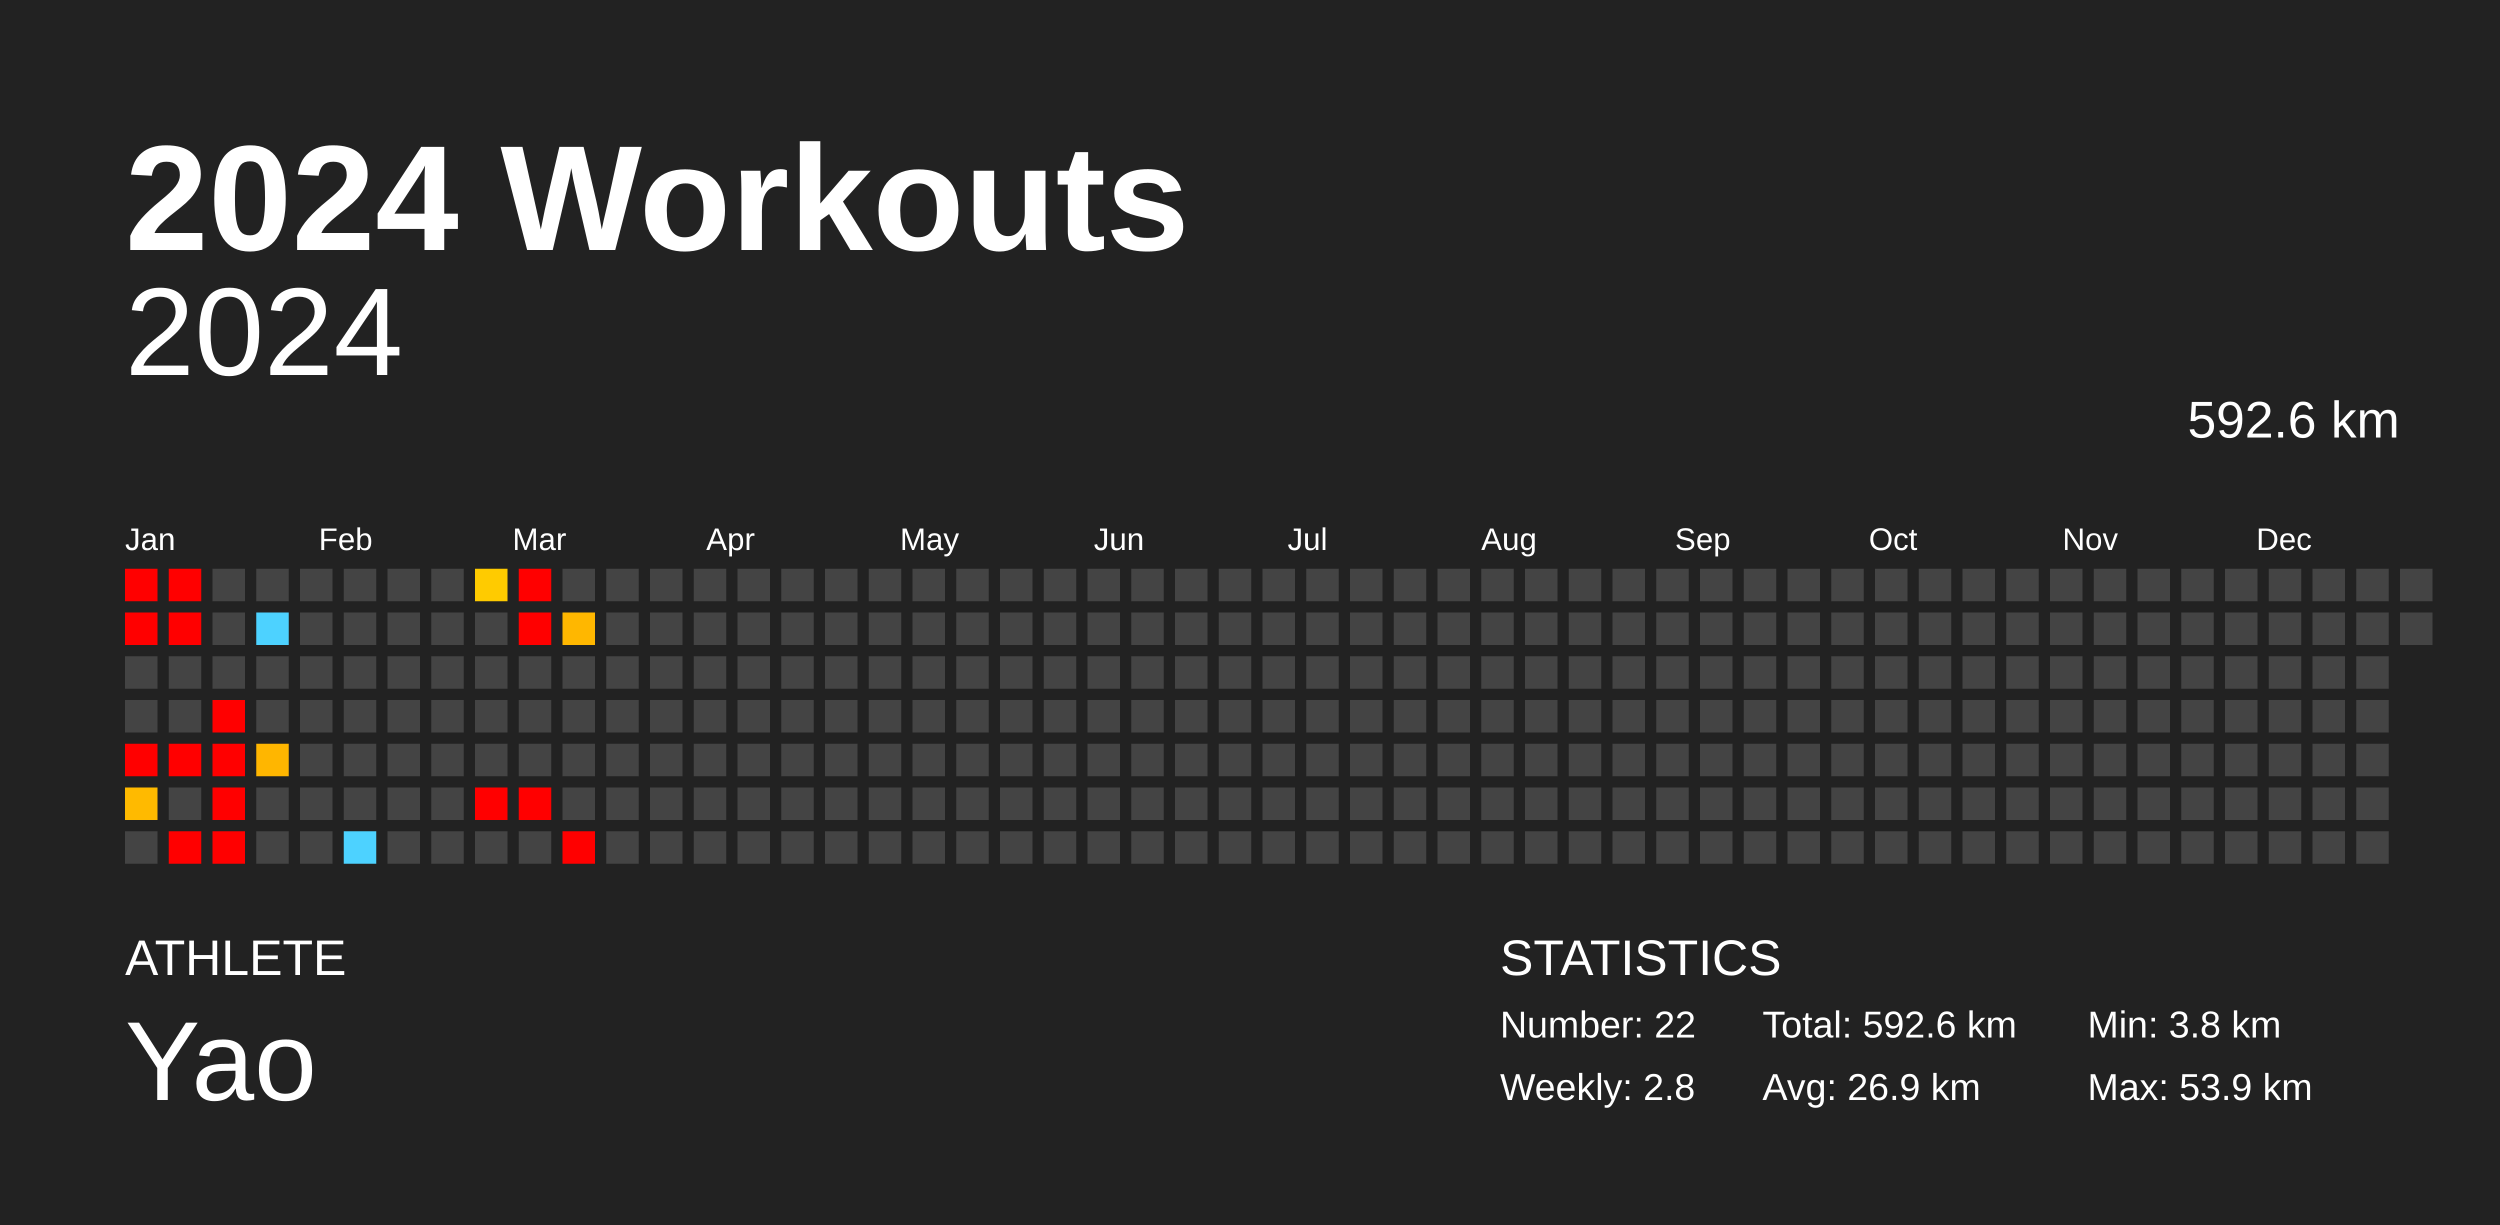
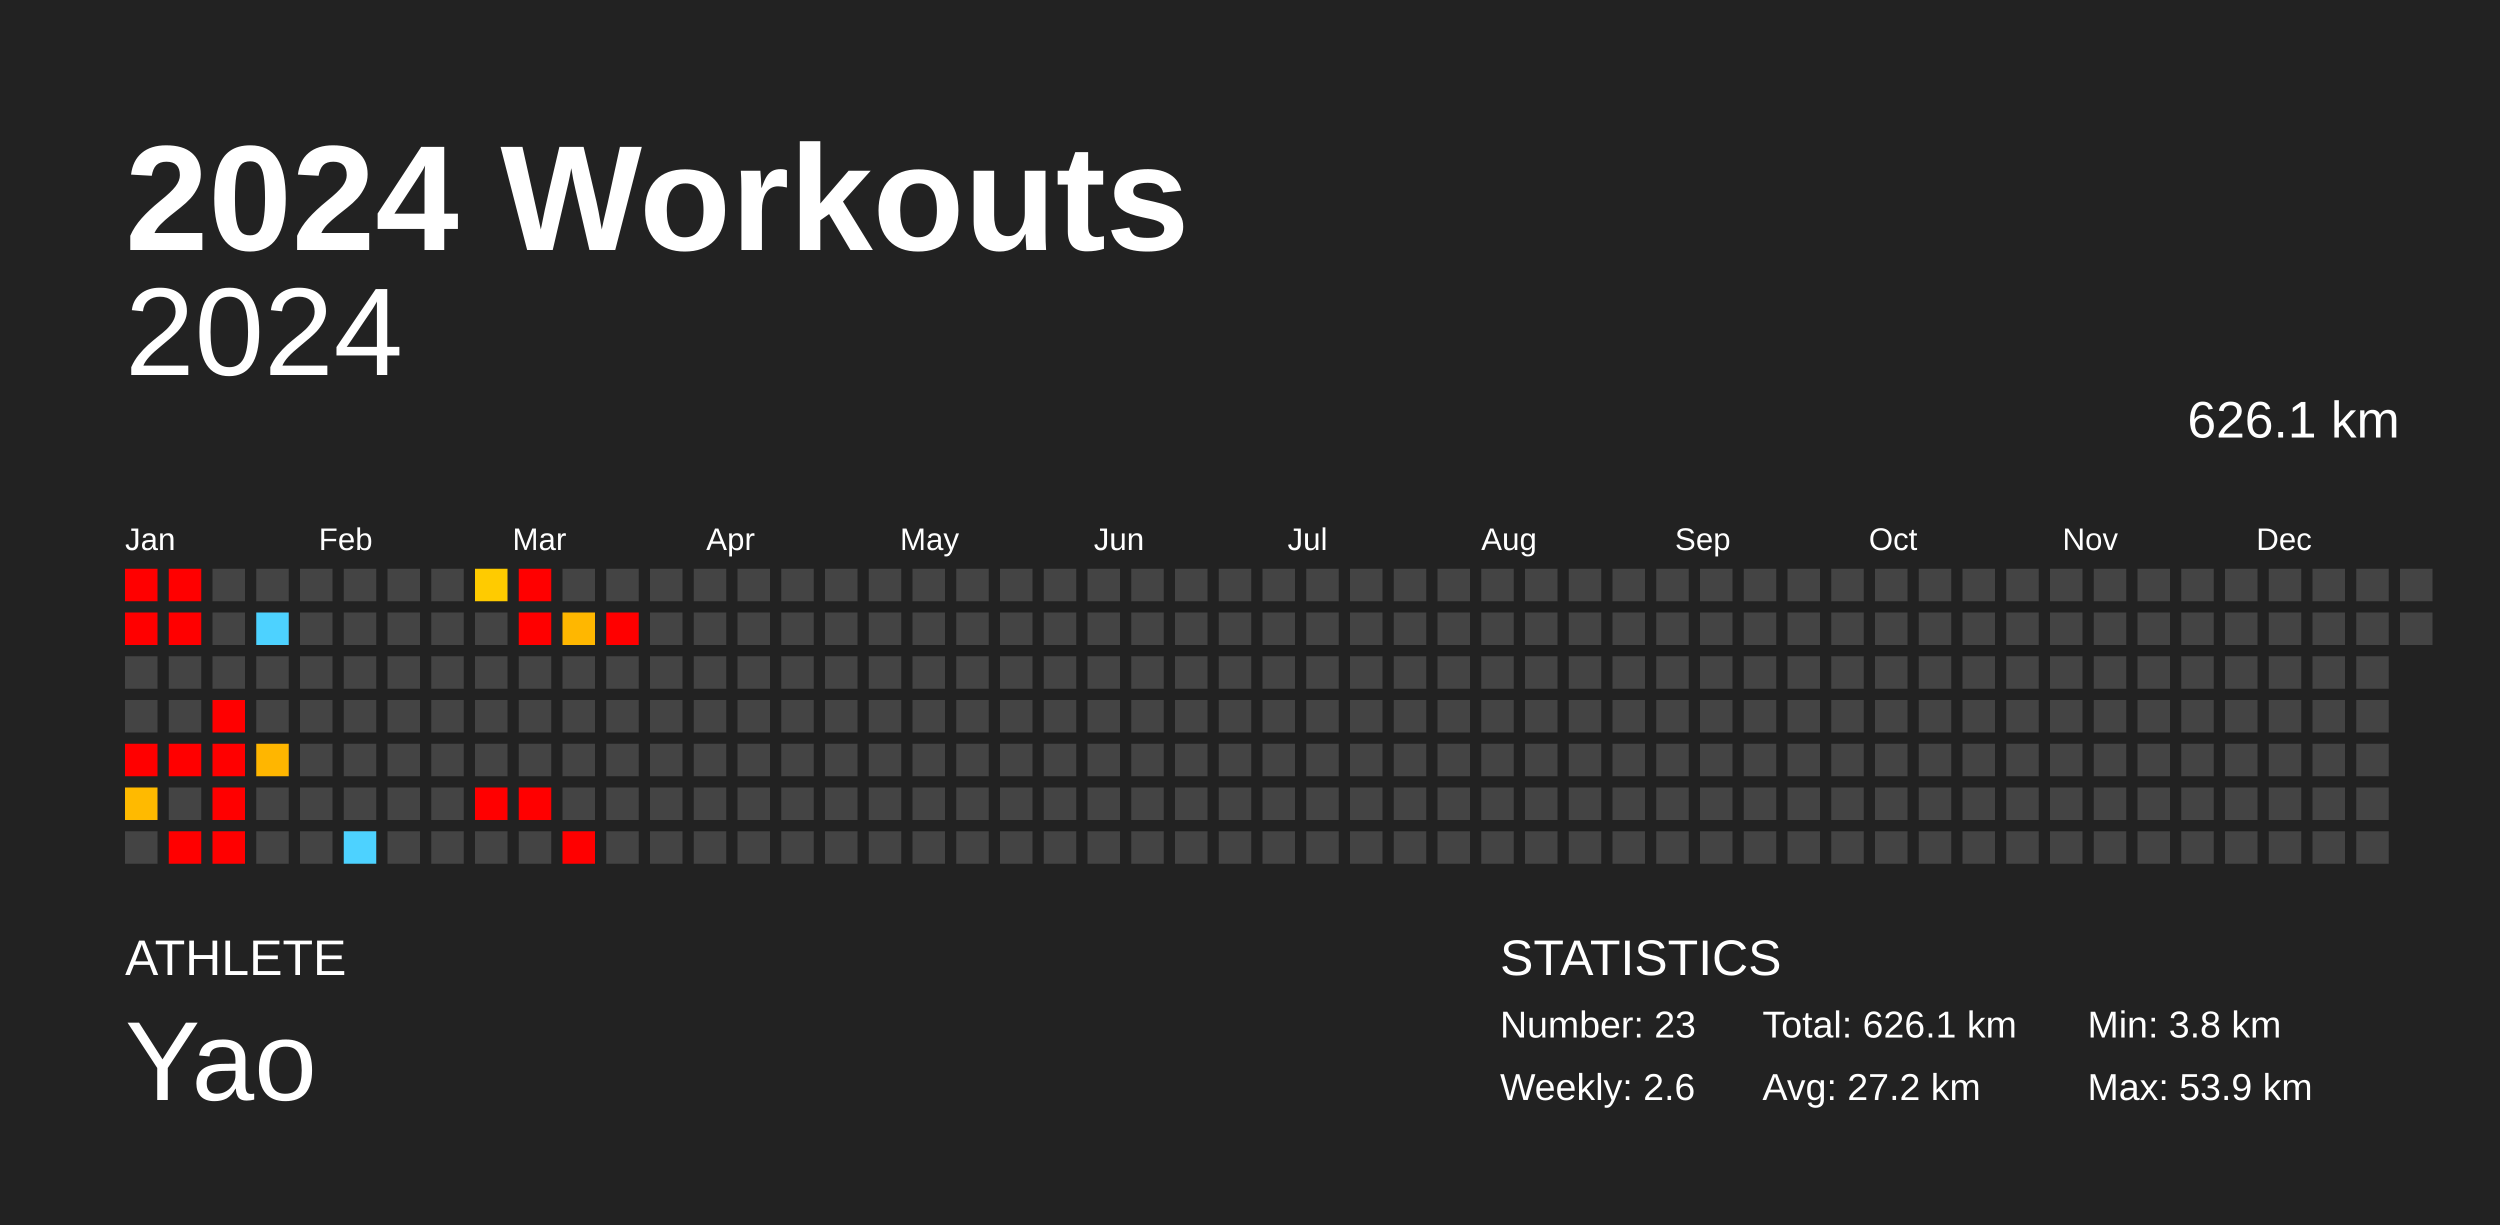
<svg xmlns="http://www.w3.org/2000/svg" baseProfile="full" height="98mm" version="1.1" viewBox="0,0,200,98" width="200mm">
  <defs />
  <rect fill="#222222" height="98" width="200" x="0" y="0" />
  <text fill="#FFFFFF" style="font-size:12px; font-family:Arial; font-weight:bold;" x="10" y="20">2024 Workouts</text>
  <text fill="#FFFFFF" style="font-size:4px; font-family:Arial" x="10" y="78">ATHLETE</text>
  <text fill="#FFFFFF" style="font-size:9px; font-family:Arial" x="10" y="88">Yao</text>
  <text fill="#FFFFFF" style="font-size:4px; font-family:Arial" x="120" y="78">STATISTICS</text>
-   <text fill="#FFFFFF" style="font-size:3px; font-family:Arial" x="120" y="83">Number: 22</text>
-   <text fill="#FFFFFF" style="font-size:3px; font-family:Arial" x="120" y="88">Weekly: 2.8</text>
-   <text fill="#FFFFFF" style="font-size:3px; font-family:Arial" x="141" y="83">Total: 592.6 km</text>
-   <text fill="#FFFFFF" style="font-size:3px; font-family:Arial" x="141" y="88">Avg: 26.9 km</text>
+   <text fill="#FFFFFF" style="font-size:3px; font-family:Arial" x="120" y="83">Number: 23</text>
+   <text fill="#FFFFFF" style="font-size:3px; font-family:Arial" x="120" y="88">Weekly: 2.6</text>
+   <text fill="#FFFFFF" style="font-size:3px; font-family:Arial" x="141" y="83">Total: 626.1 km</text>
+   <text fill="#FFFFFF" style="font-size:3px; font-family:Arial" x="141" y="88">Avg: 27.2 km</text>
  <text fill="#FFFFFF" style="font-size:3px; font-family:Arial" x="167" y="83">Min: 3.8 km</text>
  <text fill="#FFFFFF" style="font-size:3px; font-family:Arial" x="167" y="88">Max: 53.9 km</text>
  <text alignment-baseline="hanging" fill="#FFFFFF" style="font-size:10.0px; font-family:Arial;" x="10" y="30">2024</text>
-   <text alignment-baseline="hanging" fill="#FFFFFF" style="font-size:4.125px; font-family:Arial;" x="175" y="35">592.6 km</text>
+   <text alignment-baseline="hanging" fill="#FFFFFF" style="font-size:4.125px; font-family:Arial;" x="175" y="35">626.1 km</text>
  <text fill="#FFFFFF" style="font-size:2.5px; font-family:Arial" x="10.0" y="44">Jan</text>
  <text fill="#FFFFFF" style="font-size:2.5px; font-family:Arial" x="25.5" y="44">Feb</text>
  <text fill="#FFFFFF" style="font-size:2.5px; font-family:Arial" x="41.0" y="44">Mar</text>
  <text fill="#FFFFFF" style="font-size:2.5px; font-family:Arial" x="56.5" y="44">Apr</text>
  <text fill="#FFFFFF" style="font-size:2.5px; font-family:Arial" x="72.0" y="44">May</text>
  <text fill="#FFFFFF" style="font-size:2.5px; font-family:Arial" x="87.5" y="44">Jun</text>
  <text fill="#FFFFFF" style="font-size:2.5px; font-family:Arial" x="103.0" y="44">Jul</text>
  <text fill="#FFFFFF" style="font-size:2.5px; font-family:Arial" x="118.5" y="44">Aug</text>
  <text fill="#FFFFFF" style="font-size:2.5px; font-family:Arial" x="134.0" y="44">Sep</text>
  <text fill="#FFFFFF" style="font-size:2.5px; font-family:Arial" x="149.5" y="44">Oct</text>
  <text fill="#FFFFFF" style="font-size:2.5px; font-family:Arial" x="165.0" y="44">Nov</text>
  <text fill="#FFFFFF" style="font-size:2.5px; font-family:Arial" x="180.5" y="44">Dec</text>
  <rect fill="red" height="2.6" width="2.6" x="10.0" y="45.5" />
  <rect fill="red" height="2.6" width="2.6" x="10.0" y="49.0" />
  <rect fill="#444444" height="2.6" width="2.6" x="10.0" y="52.5" />
  <rect fill="#444444" height="2.6" width="2.6" x="10.0" y="56.0" />
  <rect fill="red" height="2.6" width="2.6" x="10.0" y="59.5" />
  <rect fill="#ffba00" height="2.6" width="2.6" x="10.0" y="63.0" />
  <rect fill="#444444" height="2.6" width="2.6" x="10.0" y="66.5" />
  <rect fill="red" height="2.6" width="2.6" x="13.5" y="45.5" />
  <rect fill="red" height="2.6" width="2.6" x="13.5" y="49.0" />
  <rect fill="#444444" height="2.6" width="2.6" x="13.5" y="52.5" />
  <rect fill="#444444" height="2.6" width="2.6" x="13.5" y="56.0" />
  <rect fill="red" height="2.6" width="2.6" x="13.5" y="59.5" />
  <rect fill="#444444" height="2.6" width="2.6" x="13.5" y="63.0" />
  <rect fill="red" height="2.6" width="2.6" x="13.5" y="66.5" />
  <rect fill="#444444" height="2.6" width="2.6" x="17.0" y="45.5" />
  <rect fill="#444444" height="2.6" width="2.6" x="17.0" y="49.0" />
  <rect fill="#444444" height="2.6" width="2.6" x="17.0" y="52.5" />
  <rect fill="red" height="2.6" width="2.6" x="17.0" y="56.0" />
  <rect fill="red" height="2.6" width="2.6" x="17.0" y="59.5" />
  <rect fill="red" height="2.6" width="2.6" x="17.0" y="63.0" />
  <rect fill="red" height="2.6" width="2.6" x="17.0" y="66.5" />
  <rect fill="#444444" height="2.6" width="2.6" x="20.5" y="45.5" />
  <rect fill="#4dd2ff" height="2.6" width="2.6" x="20.5" y="49.0" />
  <rect fill="#444444" height="2.6" width="2.6" x="20.5" y="52.5" />
  <rect fill="#444444" height="2.6" width="2.6" x="20.5" y="56.0" />
  <rect fill="#ffb600" height="2.6" width="2.6" x="20.5" y="59.5" />
  <rect fill="#444444" height="2.6" width="2.6" x="20.5" y="63.0" />
  <rect fill="#444444" height="2.6" width="2.6" x="20.5" y="66.5" />
  <rect fill="#444444" height="2.6" width="2.6" x="24.0" y="45.5" />
  <rect fill="#444444" height="2.6" width="2.6" x="24.0" y="49.0" />
  <rect fill="#444444" height="2.6" width="2.6" x="24.0" y="52.5" />
  <rect fill="#444444" height="2.6" width="2.6" x="24.0" y="56.0" />
  <rect fill="#444444" height="2.6" width="2.6" x="24.0" y="59.5" />
  <rect fill="#444444" height="2.6" width="2.6" x="24.0" y="63.0" />
  <rect fill="#444444" height="2.6" width="2.6" x="24.0" y="66.5" />
  <rect fill="#444444" height="2.6" width="2.6" x="27.5" y="45.5" />
  <rect fill="#444444" height="2.6" width="2.6" x="27.5" y="49.0" />
  <rect fill="#444444" height="2.6" width="2.6" x="27.5" y="52.5" />
  <rect fill="#444444" height="2.6" width="2.6" x="27.5" y="56.0" />
  <rect fill="#444444" height="2.6" width="2.6" x="27.5" y="59.5" />
  <rect fill="#444444" height="2.6" width="2.6" x="27.5" y="63.0" />
  <rect fill="#4dd2ff" height="2.6" width="2.6" x="27.5" y="66.5" />
  <rect fill="#444444" height="2.6" width="2.6" x="31.0" y="45.5" />
  <rect fill="#444444" height="2.6" width="2.6" x="31.0" y="49.0" />
  <rect fill="#444444" height="2.6" width="2.6" x="31.0" y="52.5" />
  <rect fill="#444444" height="2.6" width="2.6" x="31.0" y="56.0" />
  <rect fill="#444444" height="2.6" width="2.6" x="31.0" y="59.5" />
  <rect fill="#444444" height="2.6" width="2.6" x="31.0" y="63.0" />
  <rect fill="#444444" height="2.6" width="2.6" x="31.0" y="66.5" />
  <rect fill="#444444" height="2.6" width="2.6" x="34.5" y="45.5" />
  <rect fill="#444444" height="2.6" width="2.6" x="34.5" y="49.0" />
  <rect fill="#444444" height="2.6" width="2.6" x="34.5" y="52.5" />
  <rect fill="#444444" height="2.6" width="2.6" x="34.5" y="56.0" />
  <rect fill="#444444" height="2.6" width="2.6" x="34.5" y="59.5" />
  <rect fill="#444444" height="2.6" width="2.6" x="34.5" y="63.0" />
  <rect fill="#444444" height="2.6" width="2.6" x="34.5" y="66.5" />
  <rect fill="#ffcb00" height="2.6" width="2.6" x="38.0" y="45.5" />
  <rect fill="#444444" height="2.6" width="2.6" x="38.0" y="49.0" />
  <rect fill="#444444" height="2.6" width="2.6" x="38.0" y="52.5" />
  <rect fill="#444444" height="2.6" width="2.6" x="38.0" y="56.0" />
  <rect fill="#444444" height="2.6" width="2.6" x="38.0" y="59.5" />
  <rect fill="red" height="2.6" width="2.6" x="38.0" y="63.0" />
  <rect fill="#444444" height="2.6" width="2.6" x="38.0" y="66.5" />
  <rect fill="red" height="2.6" width="2.6" x="41.5" y="45.5" />
  <rect fill="red" height="2.6" width="2.6" x="41.5" y="49.0" />
  <rect fill="#444444" height="2.6" width="2.6" x="41.5" y="52.5" />
  <rect fill="#444444" height="2.6" width="2.6" x="41.5" y="56.0" />
  <rect fill="#444444" height="2.6" width="2.6" x="41.5" y="59.5" />
  <rect fill="red" height="2.6" width="2.6" x="41.5" y="63.0" />
  <rect fill="#444444" height="2.6" width="2.6" x="41.5" y="66.5" />
  <rect fill="#444444" height="2.6" width="2.6" x="45.0" y="45.5" />
  <rect fill="#ffb700" height="2.6" width="2.6" x="45.0" y="49.0" />
  <rect fill="#444444" height="2.6" width="2.6" x="45.0" y="52.5" />
  <rect fill="#444444" height="2.6" width="2.6" x="45.0" y="56.0" />
  <rect fill="#444444" height="2.6" width="2.6" x="45.0" y="59.5" />
  <rect fill="#444444" height="2.6" width="2.6" x="45.0" y="63.0" />
  <rect fill="red" height="2.6" width="2.6" x="45.0" y="66.5" />
  <rect fill="#444444" height="2.6" width="2.6" x="48.5" y="45.5" />
-   <rect fill="#444444" height="2.6" width="2.6" x="48.5" y="49.0" />
+   <rect fill="red" height="2.6" width="2.6" x="48.5" y="49.0" />
  <rect fill="#444444" height="2.6" width="2.6" x="48.5" y="52.5" />
  <rect fill="#444444" height="2.6" width="2.6" x="48.5" y="56.0" />
  <rect fill="#444444" height="2.6" width="2.6" x="48.5" y="59.5" />
  <rect fill="#444444" height="2.6" width="2.6" x="48.5" y="63.0" />
  <rect fill="#444444" height="2.6" width="2.6" x="48.5" y="66.5" />
  <rect fill="#444444" height="2.6" width="2.6" x="52.0" y="45.5" />
  <rect fill="#444444" height="2.6" width="2.6" x="52.0" y="49.0" />
  <rect fill="#444444" height="2.6" width="2.6" x="52.0" y="52.5" />
  <rect fill="#444444" height="2.6" width="2.6" x="52.0" y="56.0" />
  <rect fill="#444444" height="2.6" width="2.6" x="52.0" y="59.5" />
  <rect fill="#444444" height="2.6" width="2.6" x="52.0" y="63.0" />
  <rect fill="#444444" height="2.6" width="2.6" x="52.0" y="66.5" />
  <rect fill="#444444" height="2.6" width="2.6" x="55.5" y="45.5" />
  <rect fill="#444444" height="2.6" width="2.6" x="55.5" y="49.0" />
  <rect fill="#444444" height="2.6" width="2.6" x="55.5" y="52.5" />
  <rect fill="#444444" height="2.6" width="2.6" x="55.5" y="56.0" />
  <rect fill="#444444" height="2.6" width="2.6" x="55.5" y="59.5" />
  <rect fill="#444444" height="2.6" width="2.6" x="55.5" y="63.0" />
  <rect fill="#444444" height="2.6" width="2.6" x="55.5" y="66.5" />
  <rect fill="#444444" height="2.6" width="2.6" x="59.0" y="45.5" />
  <rect fill="#444444" height="2.6" width="2.6" x="59.0" y="49.0" />
  <rect fill="#444444" height="2.6" width="2.6" x="59.0" y="52.5" />
  <rect fill="#444444" height="2.6" width="2.6" x="59.0" y="56.0" />
  <rect fill="#444444" height="2.6" width="2.6" x="59.0" y="59.5" />
  <rect fill="#444444" height="2.6" width="2.6" x="59.0" y="63.0" />
  <rect fill="#444444" height="2.6" width="2.6" x="59.0" y="66.5" />
  <rect fill="#444444" height="2.6" width="2.6" x="62.5" y="45.5" />
  <rect fill="#444444" height="2.6" width="2.6" x="62.5" y="49.0" />
  <rect fill="#444444" height="2.6" width="2.6" x="62.5" y="52.5" />
  <rect fill="#444444" height="2.6" width="2.6" x="62.5" y="56.0" />
  <rect fill="#444444" height="2.6" width="2.6" x="62.5" y="59.5" />
  <rect fill="#444444" height="2.6" width="2.6" x="62.5" y="63.0" />
  <rect fill="#444444" height="2.6" width="2.6" x="62.5" y="66.5" />
  <rect fill="#444444" height="2.6" width="2.6" x="66.0" y="45.5" />
  <rect fill="#444444" height="2.6" width="2.6" x="66.0" y="49.0" />
  <rect fill="#444444" height="2.6" width="2.6" x="66.0" y="52.5" />
  <rect fill="#444444" height="2.6" width="2.6" x="66.0" y="56.0" />
  <rect fill="#444444" height="2.6" width="2.6" x="66.0" y="59.5" />
  <rect fill="#444444" height="2.6" width="2.6" x="66.0" y="63.0" />
  <rect fill="#444444" height="2.6" width="2.6" x="66.0" y="66.5" />
  <rect fill="#444444" height="2.6" width="2.6" x="69.5" y="45.5" />
  <rect fill="#444444" height="2.6" width="2.6" x="69.5" y="49.0" />
  <rect fill="#444444" height="2.6" width="2.6" x="69.5" y="52.5" />
  <rect fill="#444444" height="2.6" width="2.6" x="69.5" y="56.0" />
  <rect fill="#444444" height="2.6" width="2.6" x="69.5" y="59.5" />
  <rect fill="#444444" height="2.6" width="2.6" x="69.5" y="63.0" />
  <rect fill="#444444" height="2.6" width="2.6" x="69.5" y="66.5" />
  <rect fill="#444444" height="2.6" width="2.6" x="73.0" y="45.5" />
  <rect fill="#444444" height="2.6" width="2.6" x="73.0" y="49.0" />
  <rect fill="#444444" height="2.6" width="2.6" x="73.0" y="52.5" />
  <rect fill="#444444" height="2.6" width="2.6" x="73.0" y="56.0" />
  <rect fill="#444444" height="2.6" width="2.6" x="73.0" y="59.5" />
  <rect fill="#444444" height="2.6" width="2.6" x="73.0" y="63.0" />
  <rect fill="#444444" height="2.6" width="2.6" x="73.0" y="66.5" />
  <rect fill="#444444" height="2.6" width="2.6" x="76.5" y="45.5" />
  <rect fill="#444444" height="2.6" width="2.6" x="76.5" y="49.0" />
  <rect fill="#444444" height="2.6" width="2.6" x="76.5" y="52.5" />
  <rect fill="#444444" height="2.6" width="2.6" x="76.5" y="56.0" />
  <rect fill="#444444" height="2.6" width="2.6" x="76.5" y="59.5" />
  <rect fill="#444444" height="2.6" width="2.6" x="76.5" y="63.0" />
  <rect fill="#444444" height="2.6" width="2.6" x="76.5" y="66.5" />
  <rect fill="#444444" height="2.6" width="2.6" x="80.0" y="45.5" />
  <rect fill="#444444" height="2.6" width="2.6" x="80.0" y="49.0" />
  <rect fill="#444444" height="2.6" width="2.6" x="80.0" y="52.5" />
  <rect fill="#444444" height="2.6" width="2.6" x="80.0" y="56.0" />
  <rect fill="#444444" height="2.6" width="2.6" x="80.0" y="59.5" />
  <rect fill="#444444" height="2.6" width="2.6" x="80.0" y="63.0" />
  <rect fill="#444444" height="2.6" width="2.6" x="80.0" y="66.5" />
  <rect fill="#444444" height="2.6" width="2.6" x="83.5" y="45.5" />
  <rect fill="#444444" height="2.6" width="2.6" x="83.5" y="49.0" />
  <rect fill="#444444" height="2.6" width="2.6" x="83.5" y="52.5" />
  <rect fill="#444444" height="2.6" width="2.6" x="83.5" y="56.0" />
  <rect fill="#444444" height="2.6" width="2.6" x="83.5" y="59.5" />
  <rect fill="#444444" height="2.6" width="2.6" x="83.5" y="63.0" />
  <rect fill="#444444" height="2.6" width="2.6" x="83.5" y="66.5" />
  <rect fill="#444444" height="2.6" width="2.6" x="87.0" y="45.5" />
  <rect fill="#444444" height="2.6" width="2.6" x="87.0" y="49.0" />
  <rect fill="#444444" height="2.6" width="2.6" x="87.0" y="52.5" />
  <rect fill="#444444" height="2.6" width="2.6" x="87.0" y="56.0" />
  <rect fill="#444444" height="2.6" width="2.6" x="87.0" y="59.5" />
  <rect fill="#444444" height="2.6" width="2.6" x="87.0" y="63.0" />
  <rect fill="#444444" height="2.6" width="2.6" x="87.0" y="66.5" />
  <rect fill="#444444" height="2.6" width="2.6" x="90.5" y="45.5" />
  <rect fill="#444444" height="2.6" width="2.6" x="90.5" y="49.0" />
  <rect fill="#444444" height="2.6" width="2.6" x="90.5" y="52.5" />
  <rect fill="#444444" height="2.6" width="2.6" x="90.5" y="56.0" />
  <rect fill="#444444" height="2.6" width="2.6" x="90.5" y="59.5" />
  <rect fill="#444444" height="2.6" width="2.6" x="90.5" y="63.0" />
  <rect fill="#444444" height="2.6" width="2.6" x="90.5" y="66.5" />
  <rect fill="#444444" height="2.6" width="2.6" x="94.0" y="45.5" />
  <rect fill="#444444" height="2.6" width="2.6" x="94.0" y="49.0" />
  <rect fill="#444444" height="2.6" width="2.6" x="94.0" y="52.5" />
  <rect fill="#444444" height="2.6" width="2.6" x="94.0" y="56.0" />
  <rect fill="#444444" height="2.6" width="2.6" x="94.0" y="59.5" />
  <rect fill="#444444" height="2.6" width="2.6" x="94.0" y="63.0" />
  <rect fill="#444444" height="2.6" width="2.6" x="94.0" y="66.5" />
  <rect fill="#444444" height="2.6" width="2.6" x="97.5" y="45.5" />
  <rect fill="#444444" height="2.6" width="2.6" x="97.5" y="49.0" />
  <rect fill="#444444" height="2.6" width="2.6" x="97.5" y="52.5" />
  <rect fill="#444444" height="2.6" width="2.6" x="97.5" y="56.0" />
  <rect fill="#444444" height="2.6" width="2.6" x="97.5" y="59.5" />
  <rect fill="#444444" height="2.6" width="2.6" x="97.5" y="63.0" />
  <rect fill="#444444" height="2.6" width="2.6" x="97.5" y="66.5" />
  <rect fill="#444444" height="2.6" width="2.6" x="101.0" y="45.5" />
  <rect fill="#444444" height="2.6" width="2.6" x="101.0" y="49.0" />
  <rect fill="#444444" height="2.6" width="2.6" x="101.0" y="52.5" />
  <rect fill="#444444" height="2.6" width="2.6" x="101.0" y="56.0" />
  <rect fill="#444444" height="2.6" width="2.6" x="101.0" y="59.5" />
  <rect fill="#444444" height="2.6" width="2.6" x="101.0" y="63.0" />
  <rect fill="#444444" height="2.6" width="2.6" x="101.0" y="66.5" />
  <rect fill="#444444" height="2.6" width="2.6" x="104.5" y="45.5" />
  <rect fill="#444444" height="2.6" width="2.6" x="104.5" y="49.0" />
  <rect fill="#444444" height="2.6" width="2.6" x="104.5" y="52.5" />
  <rect fill="#444444" height="2.6" width="2.6" x="104.5" y="56.0" />
  <rect fill="#444444" height="2.6" width="2.6" x="104.5" y="59.5" />
  <rect fill="#444444" height="2.6" width="2.6" x="104.5" y="63.0" />
  <rect fill="#444444" height="2.6" width="2.6" x="104.5" y="66.5" />
  <rect fill="#444444" height="2.6" width="2.6" x="108.0" y="45.5" />
  <rect fill="#444444" height="2.6" width="2.6" x="108.0" y="49.0" />
  <rect fill="#444444" height="2.6" width="2.6" x="108.0" y="52.5" />
  <rect fill="#444444" height="2.6" width="2.6" x="108.0" y="56.0" />
  <rect fill="#444444" height="2.6" width="2.6" x="108.0" y="59.5" />
  <rect fill="#444444" height="2.6" width="2.6" x="108.0" y="63.0" />
  <rect fill="#444444" height="2.6" width="2.6" x="108.0" y="66.5" />
  <rect fill="#444444" height="2.6" width="2.6" x="111.5" y="45.5" />
  <rect fill="#444444" height="2.6" width="2.6" x="111.5" y="49.0" />
  <rect fill="#444444" height="2.6" width="2.6" x="111.5" y="52.5" />
  <rect fill="#444444" height="2.6" width="2.6" x="111.5" y="56.0" />
  <rect fill="#444444" height="2.6" width="2.6" x="111.5" y="59.5" />
  <rect fill="#444444" height="2.6" width="2.6" x="111.5" y="63.0" />
  <rect fill="#444444" height="2.6" width="2.6" x="111.5" y="66.5" />
  <rect fill="#444444" height="2.6" width="2.6" x="115.0" y="45.5" />
  <rect fill="#444444" height="2.6" width="2.6" x="115.0" y="49.0" />
  <rect fill="#444444" height="2.6" width="2.6" x="115.0" y="52.5" />
  <rect fill="#444444" height="2.6" width="2.6" x="115.0" y="56.0" />
  <rect fill="#444444" height="2.6" width="2.6" x="115.0" y="59.5" />
  <rect fill="#444444" height="2.6" width="2.6" x="115.0" y="63.0" />
  <rect fill="#444444" height="2.6" width="2.6" x="115.0" y="66.5" />
  <rect fill="#444444" height="2.6" width="2.6" x="118.5" y="45.5" />
  <rect fill="#444444" height="2.6" width="2.6" x="118.5" y="49.0" />
  <rect fill="#444444" height="2.6" width="2.6" x="118.5" y="52.5" />
  <rect fill="#444444" height="2.6" width="2.6" x="118.5" y="56.0" />
  <rect fill="#444444" height="2.6" width="2.6" x="118.5" y="59.5" />
  <rect fill="#444444" height="2.6" width="2.6" x="118.5" y="63.0" />
  <rect fill="#444444" height="2.6" width="2.6" x="118.5" y="66.5" />
  <rect fill="#444444" height="2.6" width="2.6" x="122.0" y="45.5" />
  <rect fill="#444444" height="2.6" width="2.6" x="122.0" y="49.0" />
  <rect fill="#444444" height="2.6" width="2.6" x="122.0" y="52.5" />
  <rect fill="#444444" height="2.6" width="2.6" x="122.0" y="56.0" />
  <rect fill="#444444" height="2.6" width="2.6" x="122.0" y="59.5" />
  <rect fill="#444444" height="2.6" width="2.6" x="122.0" y="63.0" />
  <rect fill="#444444" height="2.6" width="2.6" x="122.0" y="66.5" />
  <rect fill="#444444" height="2.6" width="2.6" x="125.5" y="45.5" />
  <rect fill="#444444" height="2.6" width="2.6" x="125.5" y="49.0" />
  <rect fill="#444444" height="2.6" width="2.6" x="125.5" y="52.5" />
  <rect fill="#444444" height="2.6" width="2.6" x="125.5" y="56.0" />
  <rect fill="#444444" height="2.6" width="2.6" x="125.5" y="59.5" />
  <rect fill="#444444" height="2.6" width="2.6" x="125.5" y="63.0" />
  <rect fill="#444444" height="2.6" width="2.6" x="125.5" y="66.5" />
  <rect fill="#444444" height="2.6" width="2.6" x="129.0" y="45.5" />
  <rect fill="#444444" height="2.6" width="2.6" x="129.0" y="49.0" />
  <rect fill="#444444" height="2.6" width="2.6" x="129.0" y="52.5" />
  <rect fill="#444444" height="2.6" width="2.6" x="129.0" y="56.0" />
  <rect fill="#444444" height="2.6" width="2.6" x="129.0" y="59.5" />
  <rect fill="#444444" height="2.6" width="2.6" x="129.0" y="63.0" />
  <rect fill="#444444" height="2.6" width="2.6" x="129.0" y="66.5" />
  <rect fill="#444444" height="2.6" width="2.6" x="132.5" y="45.5" />
  <rect fill="#444444" height="2.6" width="2.6" x="132.5" y="49.0" />
  <rect fill="#444444" height="2.6" width="2.6" x="132.5" y="52.5" />
  <rect fill="#444444" height="2.6" width="2.6" x="132.5" y="56.0" />
  <rect fill="#444444" height="2.6" width="2.6" x="132.5" y="59.5" />
  <rect fill="#444444" height="2.6" width="2.6" x="132.5" y="63.0" />
  <rect fill="#444444" height="2.6" width="2.6" x="132.5" y="66.5" />
  <rect fill="#444444" height="2.6" width="2.6" x="136.0" y="45.5" />
  <rect fill="#444444" height="2.6" width="2.6" x="136.0" y="49.0" />
  <rect fill="#444444" height="2.6" width="2.6" x="136.0" y="52.5" />
  <rect fill="#444444" height="2.6" width="2.6" x="136.0" y="56.0" />
  <rect fill="#444444" height="2.6" width="2.6" x="136.0" y="59.5" />
  <rect fill="#444444" height="2.6" width="2.6" x="136.0" y="63.0" />
  <rect fill="#444444" height="2.6" width="2.6" x="136.0" y="66.5" />
  <rect fill="#444444" height="2.6" width="2.6" x="139.5" y="45.5" />
  <rect fill="#444444" height="2.6" width="2.6" x="139.5" y="49.0" />
  <rect fill="#444444" height="2.6" width="2.6" x="139.5" y="52.5" />
  <rect fill="#444444" height="2.6" width="2.6" x="139.5" y="56.0" />
  <rect fill="#444444" height="2.6" width="2.6" x="139.5" y="59.5" />
  <rect fill="#444444" height="2.6" width="2.6" x="139.5" y="63.0" />
  <rect fill="#444444" height="2.6" width="2.6" x="139.5" y="66.5" />
  <rect fill="#444444" height="2.6" width="2.6" x="143.0" y="45.5" />
  <rect fill="#444444" height="2.6" width="2.6" x="143.0" y="49.0" />
  <rect fill="#444444" height="2.6" width="2.6" x="143.0" y="52.5" />
  <rect fill="#444444" height="2.6" width="2.6" x="143.0" y="56.0" />
  <rect fill="#444444" height="2.6" width="2.6" x="143.0" y="59.5" />
  <rect fill="#444444" height="2.6" width="2.6" x="143.0" y="63.0" />
  <rect fill="#444444" height="2.6" width="2.6" x="143.0" y="66.5" />
  <rect fill="#444444" height="2.6" width="2.6" x="146.5" y="45.5" />
  <rect fill="#444444" height="2.6" width="2.6" x="146.5" y="49.0" />
  <rect fill="#444444" height="2.6" width="2.6" x="146.5" y="52.5" />
  <rect fill="#444444" height="2.6" width="2.6" x="146.5" y="56.0" />
  <rect fill="#444444" height="2.6" width="2.6" x="146.5" y="59.5" />
  <rect fill="#444444" height="2.6" width="2.6" x="146.5" y="63.0" />
  <rect fill="#444444" height="2.6" width="2.6" x="146.5" y="66.5" />
  <rect fill="#444444" height="2.6" width="2.6" x="150.0" y="45.5" />
  <rect fill="#444444" height="2.6" width="2.6" x="150.0" y="49.0" />
  <rect fill="#444444" height="2.6" width="2.6" x="150.0" y="52.5" />
  <rect fill="#444444" height="2.6" width="2.6" x="150.0" y="56.0" />
  <rect fill="#444444" height="2.6" width="2.6" x="150.0" y="59.5" />
  <rect fill="#444444" height="2.6" width="2.6" x="150.0" y="63.0" />
  <rect fill="#444444" height="2.6" width="2.6" x="150.0" y="66.5" />
  <rect fill="#444444" height="2.6" width="2.6" x="153.5" y="45.5" />
  <rect fill="#444444" height="2.6" width="2.6" x="153.5" y="49.0" />
  <rect fill="#444444" height="2.6" width="2.6" x="153.5" y="52.5" />
  <rect fill="#444444" height="2.6" width="2.6" x="153.5" y="56.0" />
  <rect fill="#444444" height="2.6" width="2.6" x="153.5" y="59.5" />
  <rect fill="#444444" height="2.6" width="2.6" x="153.5" y="63.0" />
  <rect fill="#444444" height="2.6" width="2.6" x="153.5" y="66.5" />
  <rect fill="#444444" height="2.6" width="2.6" x="157.0" y="45.5" />
  <rect fill="#444444" height="2.6" width="2.6" x="157.0" y="49.0" />
  <rect fill="#444444" height="2.6" width="2.6" x="157.0" y="52.5" />
  <rect fill="#444444" height="2.6" width="2.6" x="157.0" y="56.0" />
  <rect fill="#444444" height="2.6" width="2.6" x="157.0" y="59.5" />
  <rect fill="#444444" height="2.6" width="2.6" x="157.0" y="63.0" />
  <rect fill="#444444" height="2.6" width="2.6" x="157.0" y="66.5" />
  <rect fill="#444444" height="2.6" width="2.6" x="160.5" y="45.5" />
  <rect fill="#444444" height="2.6" width="2.6" x="160.5" y="49.0" />
  <rect fill="#444444" height="2.6" width="2.6" x="160.5" y="52.5" />
  <rect fill="#444444" height="2.6" width="2.6" x="160.5" y="56.0" />
  <rect fill="#444444" height="2.6" width="2.6" x="160.5" y="59.5" />
  <rect fill="#444444" height="2.6" width="2.6" x="160.5" y="63.0" />
  <rect fill="#444444" height="2.6" width="2.6" x="160.5" y="66.5" />
  <rect fill="#444444" height="2.6" width="2.6" x="164.0" y="45.5" />
  <rect fill="#444444" height="2.6" width="2.6" x="164.0" y="49.0" />
  <rect fill="#444444" height="2.6" width="2.6" x="164.0" y="52.5" />
  <rect fill="#444444" height="2.6" width="2.6" x="164.0" y="56.0" />
  <rect fill="#444444" height="2.6" width="2.6" x="164.0" y="59.5" />
  <rect fill="#444444" height="2.6" width="2.6" x="164.0" y="63.0" />
  <rect fill="#444444" height="2.6" width="2.6" x="164.0" y="66.5" />
  <rect fill="#444444" height="2.6" width="2.6" x="167.5" y="45.5" />
  <rect fill="#444444" height="2.6" width="2.6" x="167.5" y="49.0" />
  <rect fill="#444444" height="2.6" width="2.6" x="167.5" y="52.5" />
  <rect fill="#444444" height="2.6" width="2.6" x="167.5" y="56.0" />
  <rect fill="#444444" height="2.6" width="2.6" x="167.5" y="59.5" />
  <rect fill="#444444" height="2.6" width="2.6" x="167.5" y="63.0" />
  <rect fill="#444444" height="2.6" width="2.6" x="167.5" y="66.5" />
  <rect fill="#444444" height="2.6" width="2.6" x="171.0" y="45.5" />
  <rect fill="#444444" height="2.6" width="2.6" x="171.0" y="49.0" />
  <rect fill="#444444" height="2.6" width="2.6" x="171.0" y="52.5" />
  <rect fill="#444444" height="2.6" width="2.6" x="171.0" y="56.0" />
  <rect fill="#444444" height="2.6" width="2.6" x="171.0" y="59.5" />
  <rect fill="#444444" height="2.6" width="2.6" x="171.0" y="63.0" />
  <rect fill="#444444" height="2.6" width="2.6" x="171.0" y="66.5" />
  <rect fill="#444444" height="2.6" width="2.6" x="174.5" y="45.5" />
  <rect fill="#444444" height="2.6" width="2.6" x="174.5" y="49.0" />
  <rect fill="#444444" height="2.6" width="2.6" x="174.5" y="52.5" />
  <rect fill="#444444" height="2.6" width="2.6" x="174.5" y="56.0" />
  <rect fill="#444444" height="2.6" width="2.6" x="174.5" y="59.5" />
  <rect fill="#444444" height="2.6" width="2.6" x="174.5" y="63.0" />
  <rect fill="#444444" height="2.6" width="2.6" x="174.5" y="66.5" />
  <rect fill="#444444" height="2.6" width="2.6" x="178.0" y="45.5" />
  <rect fill="#444444" height="2.6" width="2.6" x="178.0" y="49.0" />
  <rect fill="#444444" height="2.6" width="2.6" x="178.0" y="52.5" />
  <rect fill="#444444" height="2.6" width="2.6" x="178.0" y="56.0" />
  <rect fill="#444444" height="2.6" width="2.6" x="178.0" y="59.5" />
  <rect fill="#444444" height="2.6" width="2.6" x="178.0" y="63.0" />
  <rect fill="#444444" height="2.6" width="2.6" x="178.0" y="66.5" />
  <rect fill="#444444" height="2.6" width="2.6" x="181.5" y="45.5" />
  <rect fill="#444444" height="2.6" width="2.6" x="181.5" y="49.0" />
  <rect fill="#444444" height="2.6" width="2.6" x="181.5" y="52.5" />
  <rect fill="#444444" height="2.6" width="2.6" x="181.5" y="56.0" />
  <rect fill="#444444" height="2.6" width="2.6" x="181.5" y="59.5" />
  <rect fill="#444444" height="2.6" width="2.6" x="181.5" y="63.0" />
  <rect fill="#444444" height="2.6" width="2.6" x="181.5" y="66.5" />
  <rect fill="#444444" height="2.6" width="2.6" x="185.0" y="45.5" />
  <rect fill="#444444" height="2.6" width="2.6" x="185.0" y="49.0" />
  <rect fill="#444444" height="2.6" width="2.6" x="185.0" y="52.5" />
  <rect fill="#444444" height="2.6" width="2.6" x="185.0" y="56.0" />
  <rect fill="#444444" height="2.6" width="2.6" x="185.0" y="59.5" />
  <rect fill="#444444" height="2.6" width="2.6" x="185.0" y="63.0" />
  <rect fill="#444444" height="2.6" width="2.6" x="185.0" y="66.5" />
  <rect fill="#444444" height="2.6" width="2.6" x="188.5" y="45.5" />
  <rect fill="#444444" height="2.6" width="2.6" x="188.5" y="49.0" />
  <rect fill="#444444" height="2.6" width="2.6" x="188.5" y="52.5" />
  <rect fill="#444444" height="2.6" width="2.6" x="188.5" y="56.0" />
  <rect fill="#444444" height="2.6" width="2.6" x="188.5" y="59.5" />
  <rect fill="#444444" height="2.6" width="2.6" x="188.5" y="63.0" />
  <rect fill="#444444" height="2.6" width="2.6" x="188.5" y="66.5" />
  <rect fill="#444444" height="2.6" width="2.6" x="192.0" y="45.5" />
  <rect fill="#444444" height="2.6" width="2.6" x="192.0" y="49.0" />
</svg>
